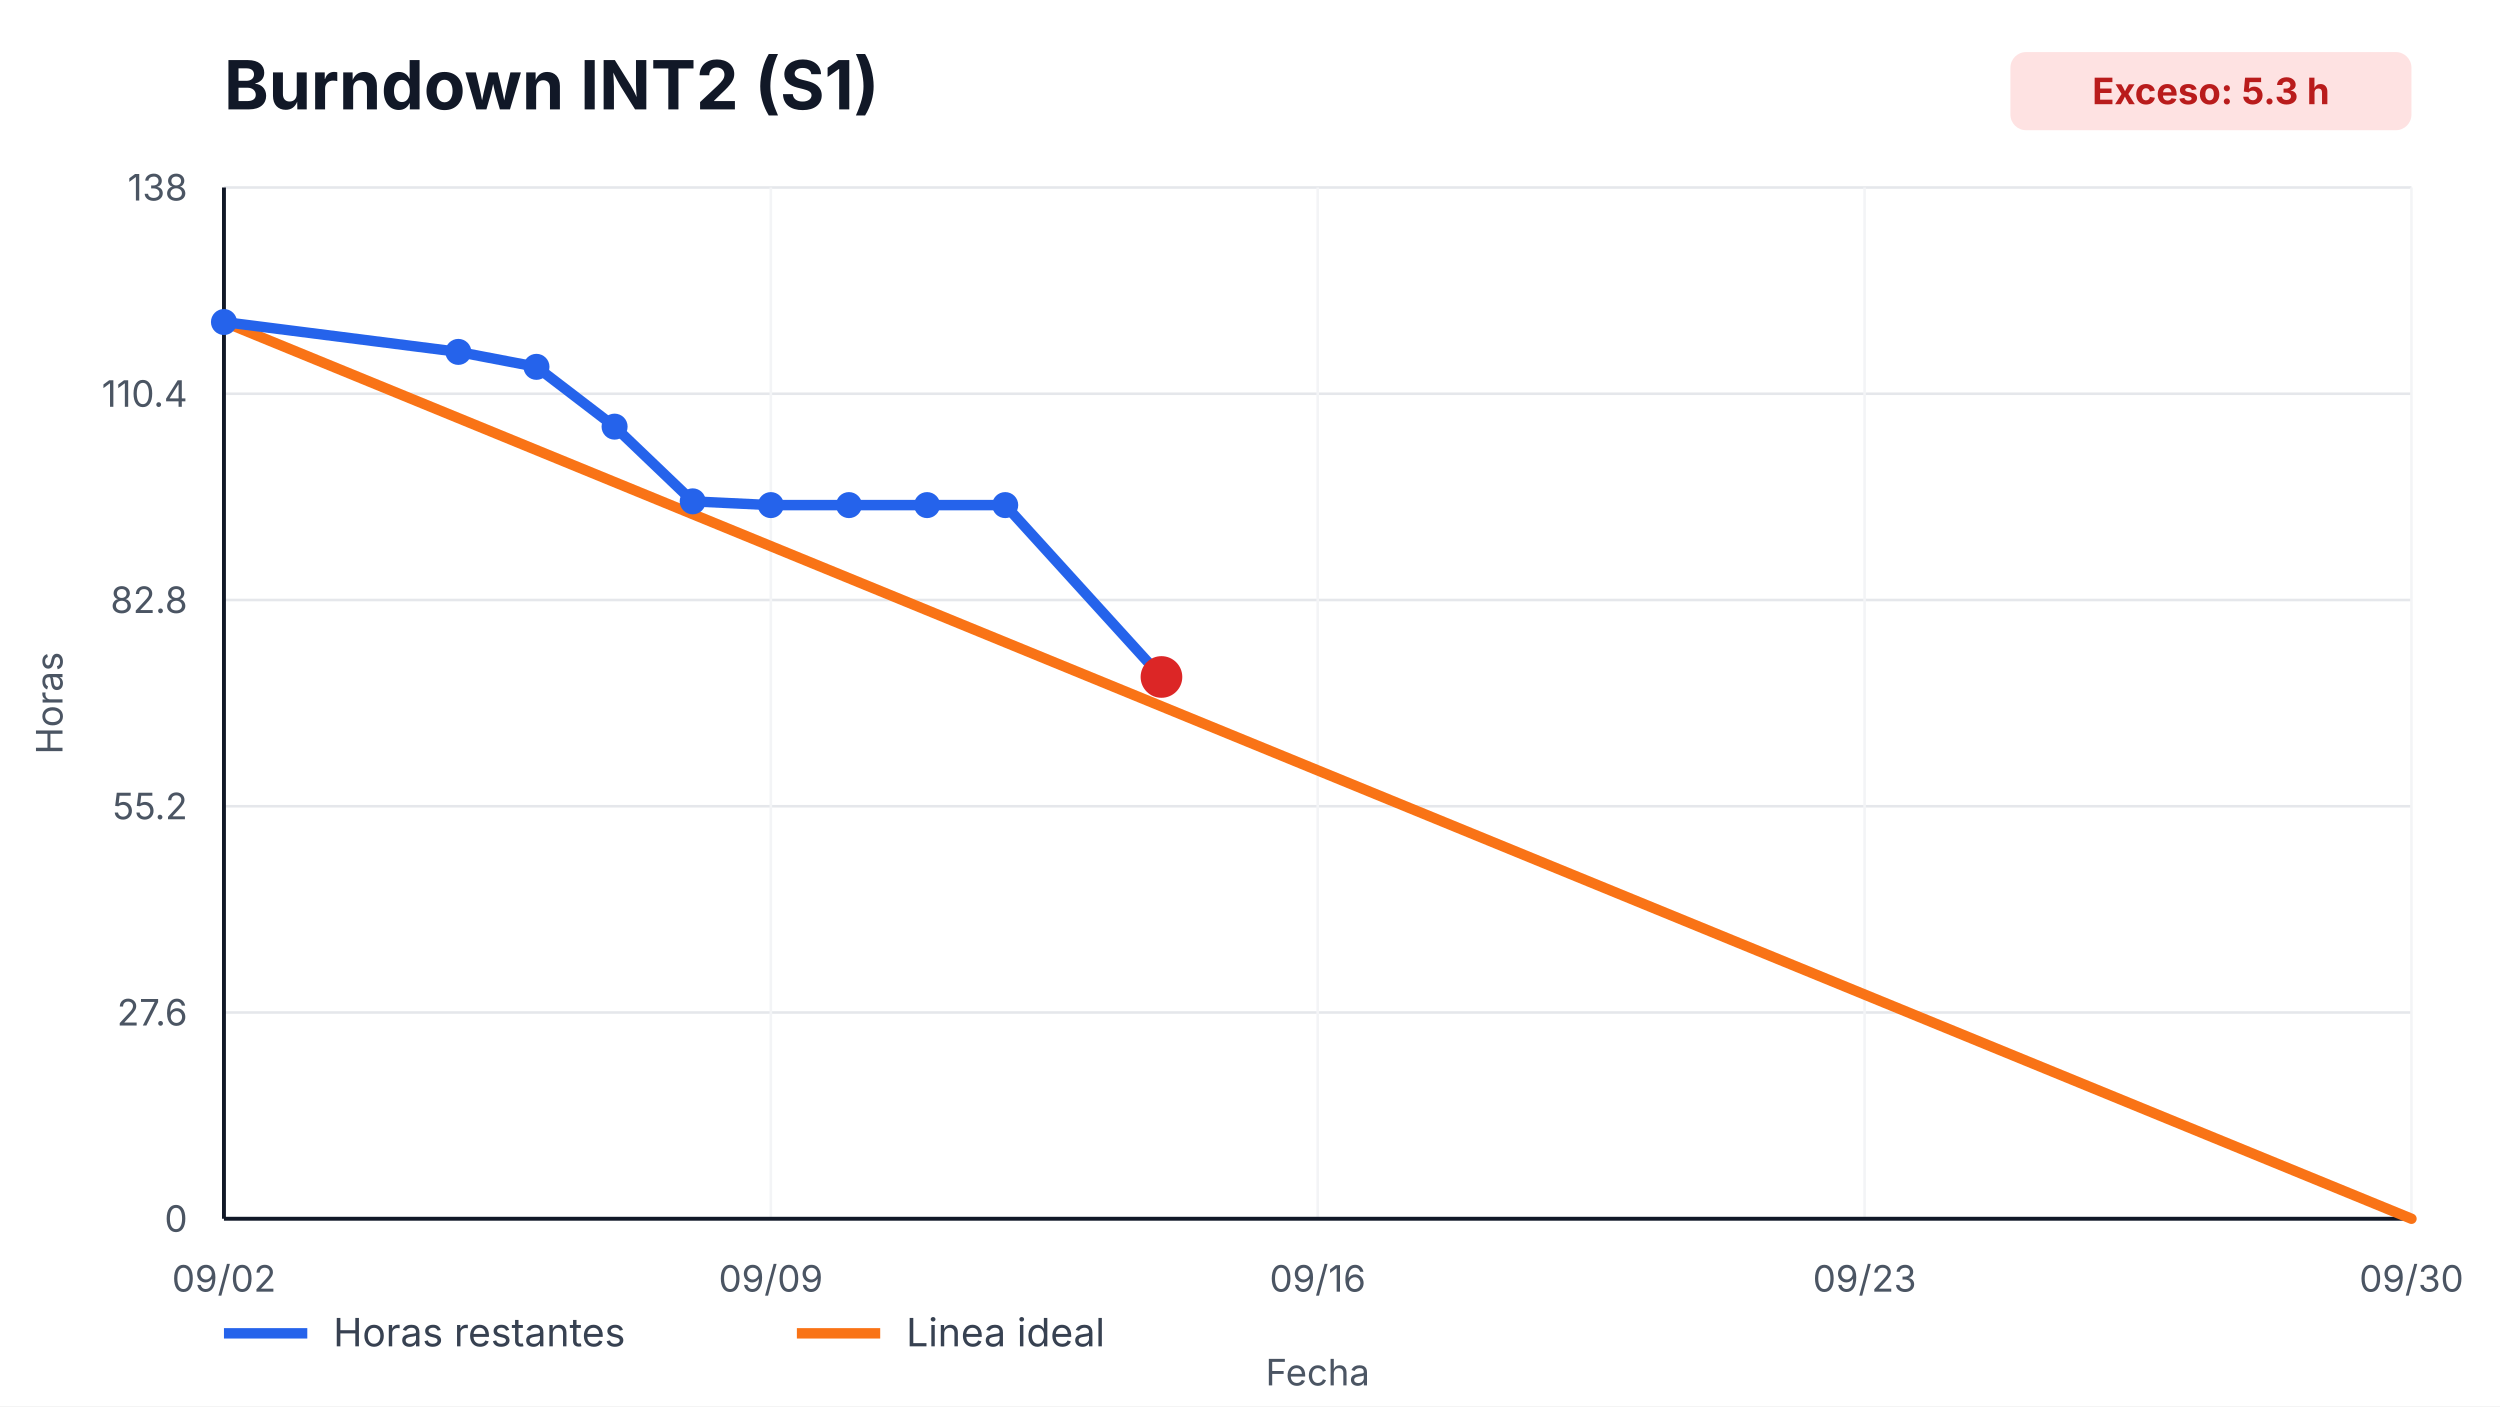
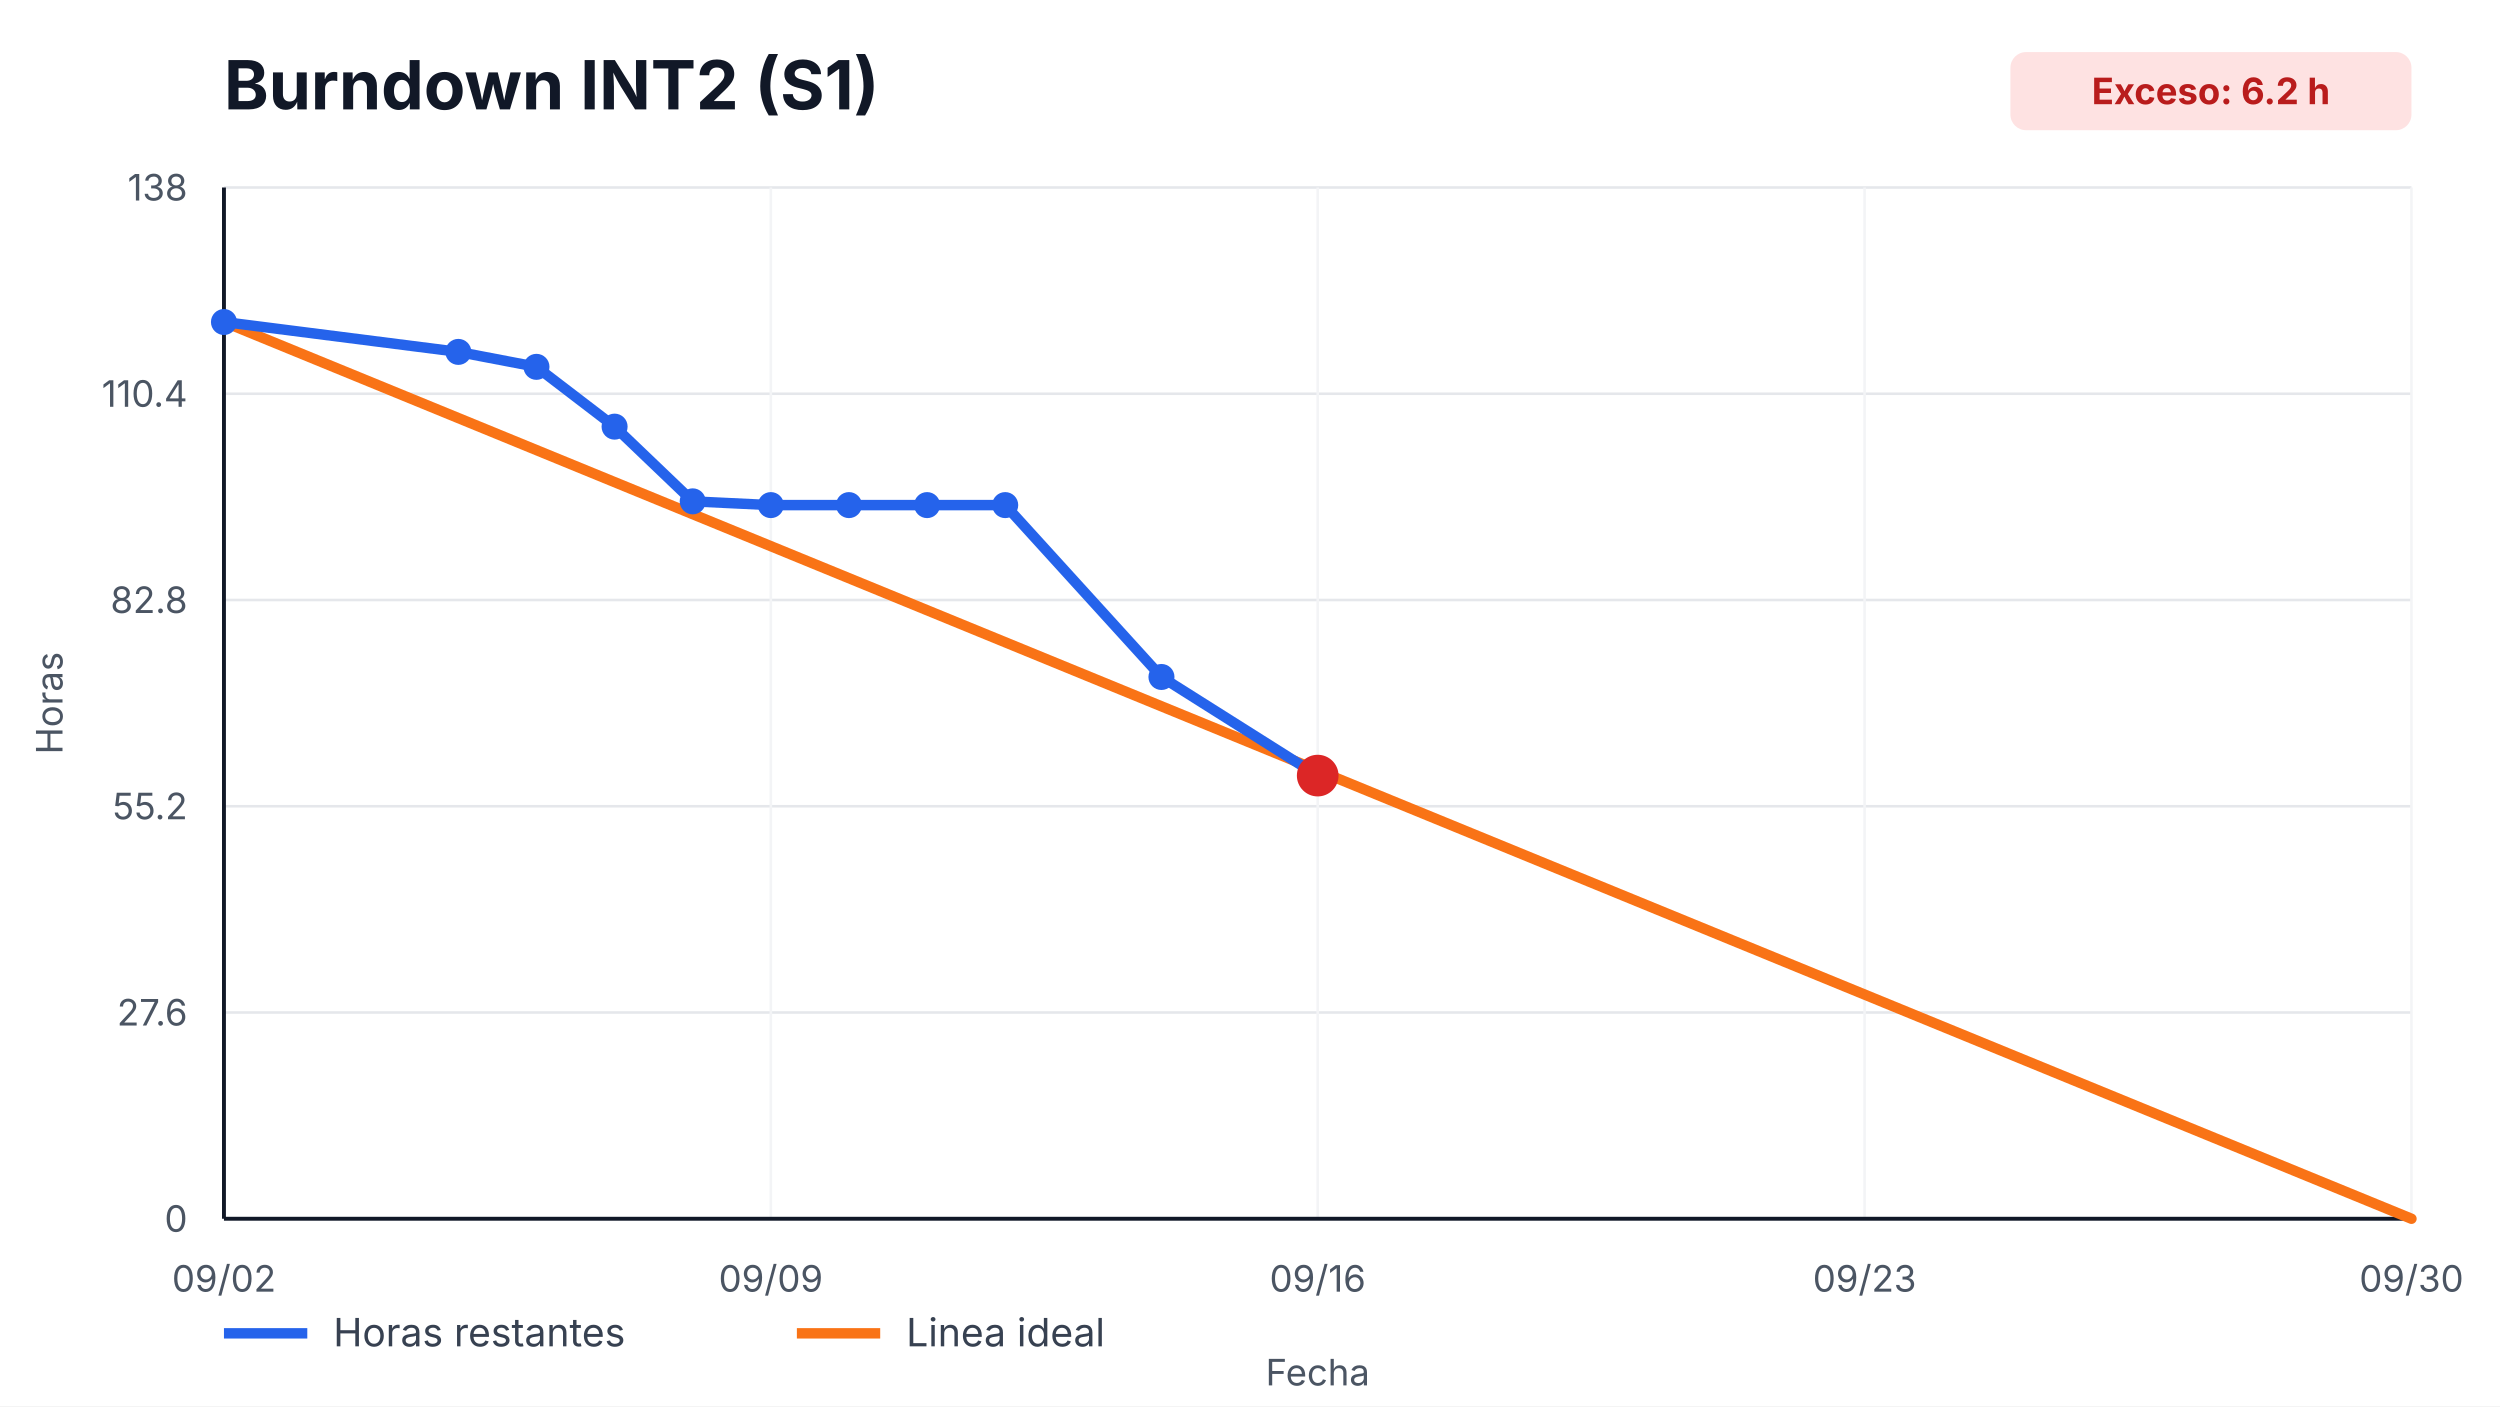
<svg xmlns="http://www.w3.org/2000/svg" width="960" height="540" viewBox="0 0 960 540" role="img" aria-label="Burndown INT2 (S1)">
  <style>
    text { font-family: -apple-system, BlinkMacSystemFont, "Segoe UI", sans-serif; fill: #111827; }
    .title { font-size: 26px; font-weight: 700; }
    .axis { font-size: 14px; fill: #4b5563; }
    .legend { font-size: 15px; fill: #374151; }
    .overrun { font-size: 14px; font-weight: 700; fill: #b91c1c; }
  </style>
  <rect width="100%" height="100%" fill="#ffffff" />
  <text x="86" y="42" class="title">Burndown INT2 (S1)</text>
  <rect x="772" y="20" width="154" height="30" rx="6" fill="#fee2e2" />
-   <text x="849" y="40" text-anchor="middle" class="overrun">Exceso: 5.3 h</text>
+   <text x="849" y="40" text-anchor="middle" class="overrun">Exceso: 6.2 h</text>
  <g>
    <line x1="86" y1="468.00" x2="926" y2="468.00" stroke="#e5e7eb" />
    <line x1="86" y1="388.80" x2="926" y2="388.80" stroke="#e5e7eb" />
    <line x1="86" y1="309.60" x2="926" y2="309.60" stroke="#e5e7eb" />
    <line x1="86" y1="230.40" x2="926" y2="230.40" stroke="#e5e7eb" />
    <line x1="86" y1="151.20" x2="926" y2="151.20" stroke="#e5e7eb" />
    <line x1="86" y1="72.00" x2="926" y2="72.00" stroke="#e5e7eb" />
  </g>
  <g>
    <line x1="86.00" y1="72" x2="86.00" y2="468" stroke="#f3f4f6" />
    <text x="86.00" y="496" text-anchor="middle" class="axis">09/02</text>
    <line x1="296.00" y1="72" x2="296.00" y2="468" stroke="#f3f4f6" />
    <text x="296.00" y="496" text-anchor="middle" class="axis">09/09</text>
    <line x1="506.00" y1="72" x2="506.00" y2="468" stroke="#f3f4f6" />
    <text x="506.00" y="496" text-anchor="middle" class="axis">09/16</text>
    <line x1="716.00" y1="72" x2="716.00" y2="468" stroke="#f3f4f6" />
    <text x="716.00" y="496" text-anchor="middle" class="axis">09/23</text>
    <line x1="926.00" y1="72" x2="926.00" y2="468" stroke="#f3f4f6" />
    <text x="926.00" y="496" text-anchor="middle" class="axis">09/30</text>
  </g>
  <line x1="86" y1="468" x2="926" y2="468" stroke="#111827" stroke-width="1.5" />
  <line x1="86" y1="72" x2="86" y2="468" stroke="#111827" stroke-width="1.5" />
  <g>
    <text x="72" y="473.00" text-anchor="end" class="axis">0</text>
    <text x="72" y="393.80" text-anchor="end" class="axis">27.6</text>
    <text x="72" y="314.60" text-anchor="end" class="axis">55.2</text>
    <text x="72" y="235.40" text-anchor="end" class="axis">82.8</text>
    <text x="72" y="156.20" text-anchor="end" class="axis">110.4</text>
    <text x="72" y="77.00" text-anchor="end" class="axis">138</text>
  </g>
  <polyline points="86.00,123.65 926.00,468.00" fill="none" stroke="#f97316" stroke-width="4" stroke-linecap="round" />
-   <polyline points="86.00,123.65 176.00,135.13 206.00,140.87 236.00,163.83 266.00,192.52 296.00,193.96 326.00,193.96 356.00,193.96 386.00,193.96 446.00,259.96" fill="none" stroke="#2563eb" stroke-width="4" stroke-linecap="round" stroke-linejoin="round" />
+   <polyline points="86.00,123.65 176.00,135.13 206.00,140.87 236.00,163.83 266.00,192.52 296.00,193.96 326.00,193.96 356.00,193.96 386.00,193.96 446.00,259.96 506.00,297.83" fill="none" stroke="#2563eb" stroke-width="4" stroke-linecap="round" stroke-linejoin="round" />
  <g>
    <circle cx="86.00" cy="123.65" r="5" fill="#2563eb" />
    <circle cx="176.00" cy="135.13" r="5" fill="#2563eb" />
    <circle cx="206.00" cy="140.87" r="5" fill="#2563eb" />
    <circle cx="236.00" cy="163.83" r="5" fill="#2563eb" />
    <circle cx="266.00" cy="192.52" r="5" fill="#2563eb" />
    <circle cx="296.00" cy="193.96" r="5" fill="#2563eb" />
    <circle cx="326.00" cy="193.96" r="5" fill="#2563eb" />
    <circle cx="356.00" cy="193.96" r="5" fill="#2563eb" />
    <circle cx="386.00" cy="193.96" r="5" fill="#2563eb" />
    <circle cx="446.00" cy="259.96" r="5" fill="#2563eb" />
+     <circle cx="506.00" cy="297.83" r="5" fill="#2563eb" />
  </g>
-   <circle cx="446.00" cy="259.96" r="8" fill="#dc2626" />
+   <circle cx="506.00" cy="297.83" r="8" fill="#dc2626" />
  <line x1="86" y1="512" x2="118" y2="512" stroke="#2563eb" stroke-width="4" />
  <text x="128" y="517" class="legend">Horas restantes</text>
  <line x1="306" y1="512" x2="338" y2="512" stroke="#f97316" stroke-width="4" />
  <text x="348" y="517" class="legend">Linea ideal</text>
  <text x="506.0" y="532" text-anchor="middle" class="axis">Fecha</text>
  <text x="24" y="270.0" transform="rotate(-90 24,270.0)" text-anchor="middle" class="axis">Horas</text>
</svg>
